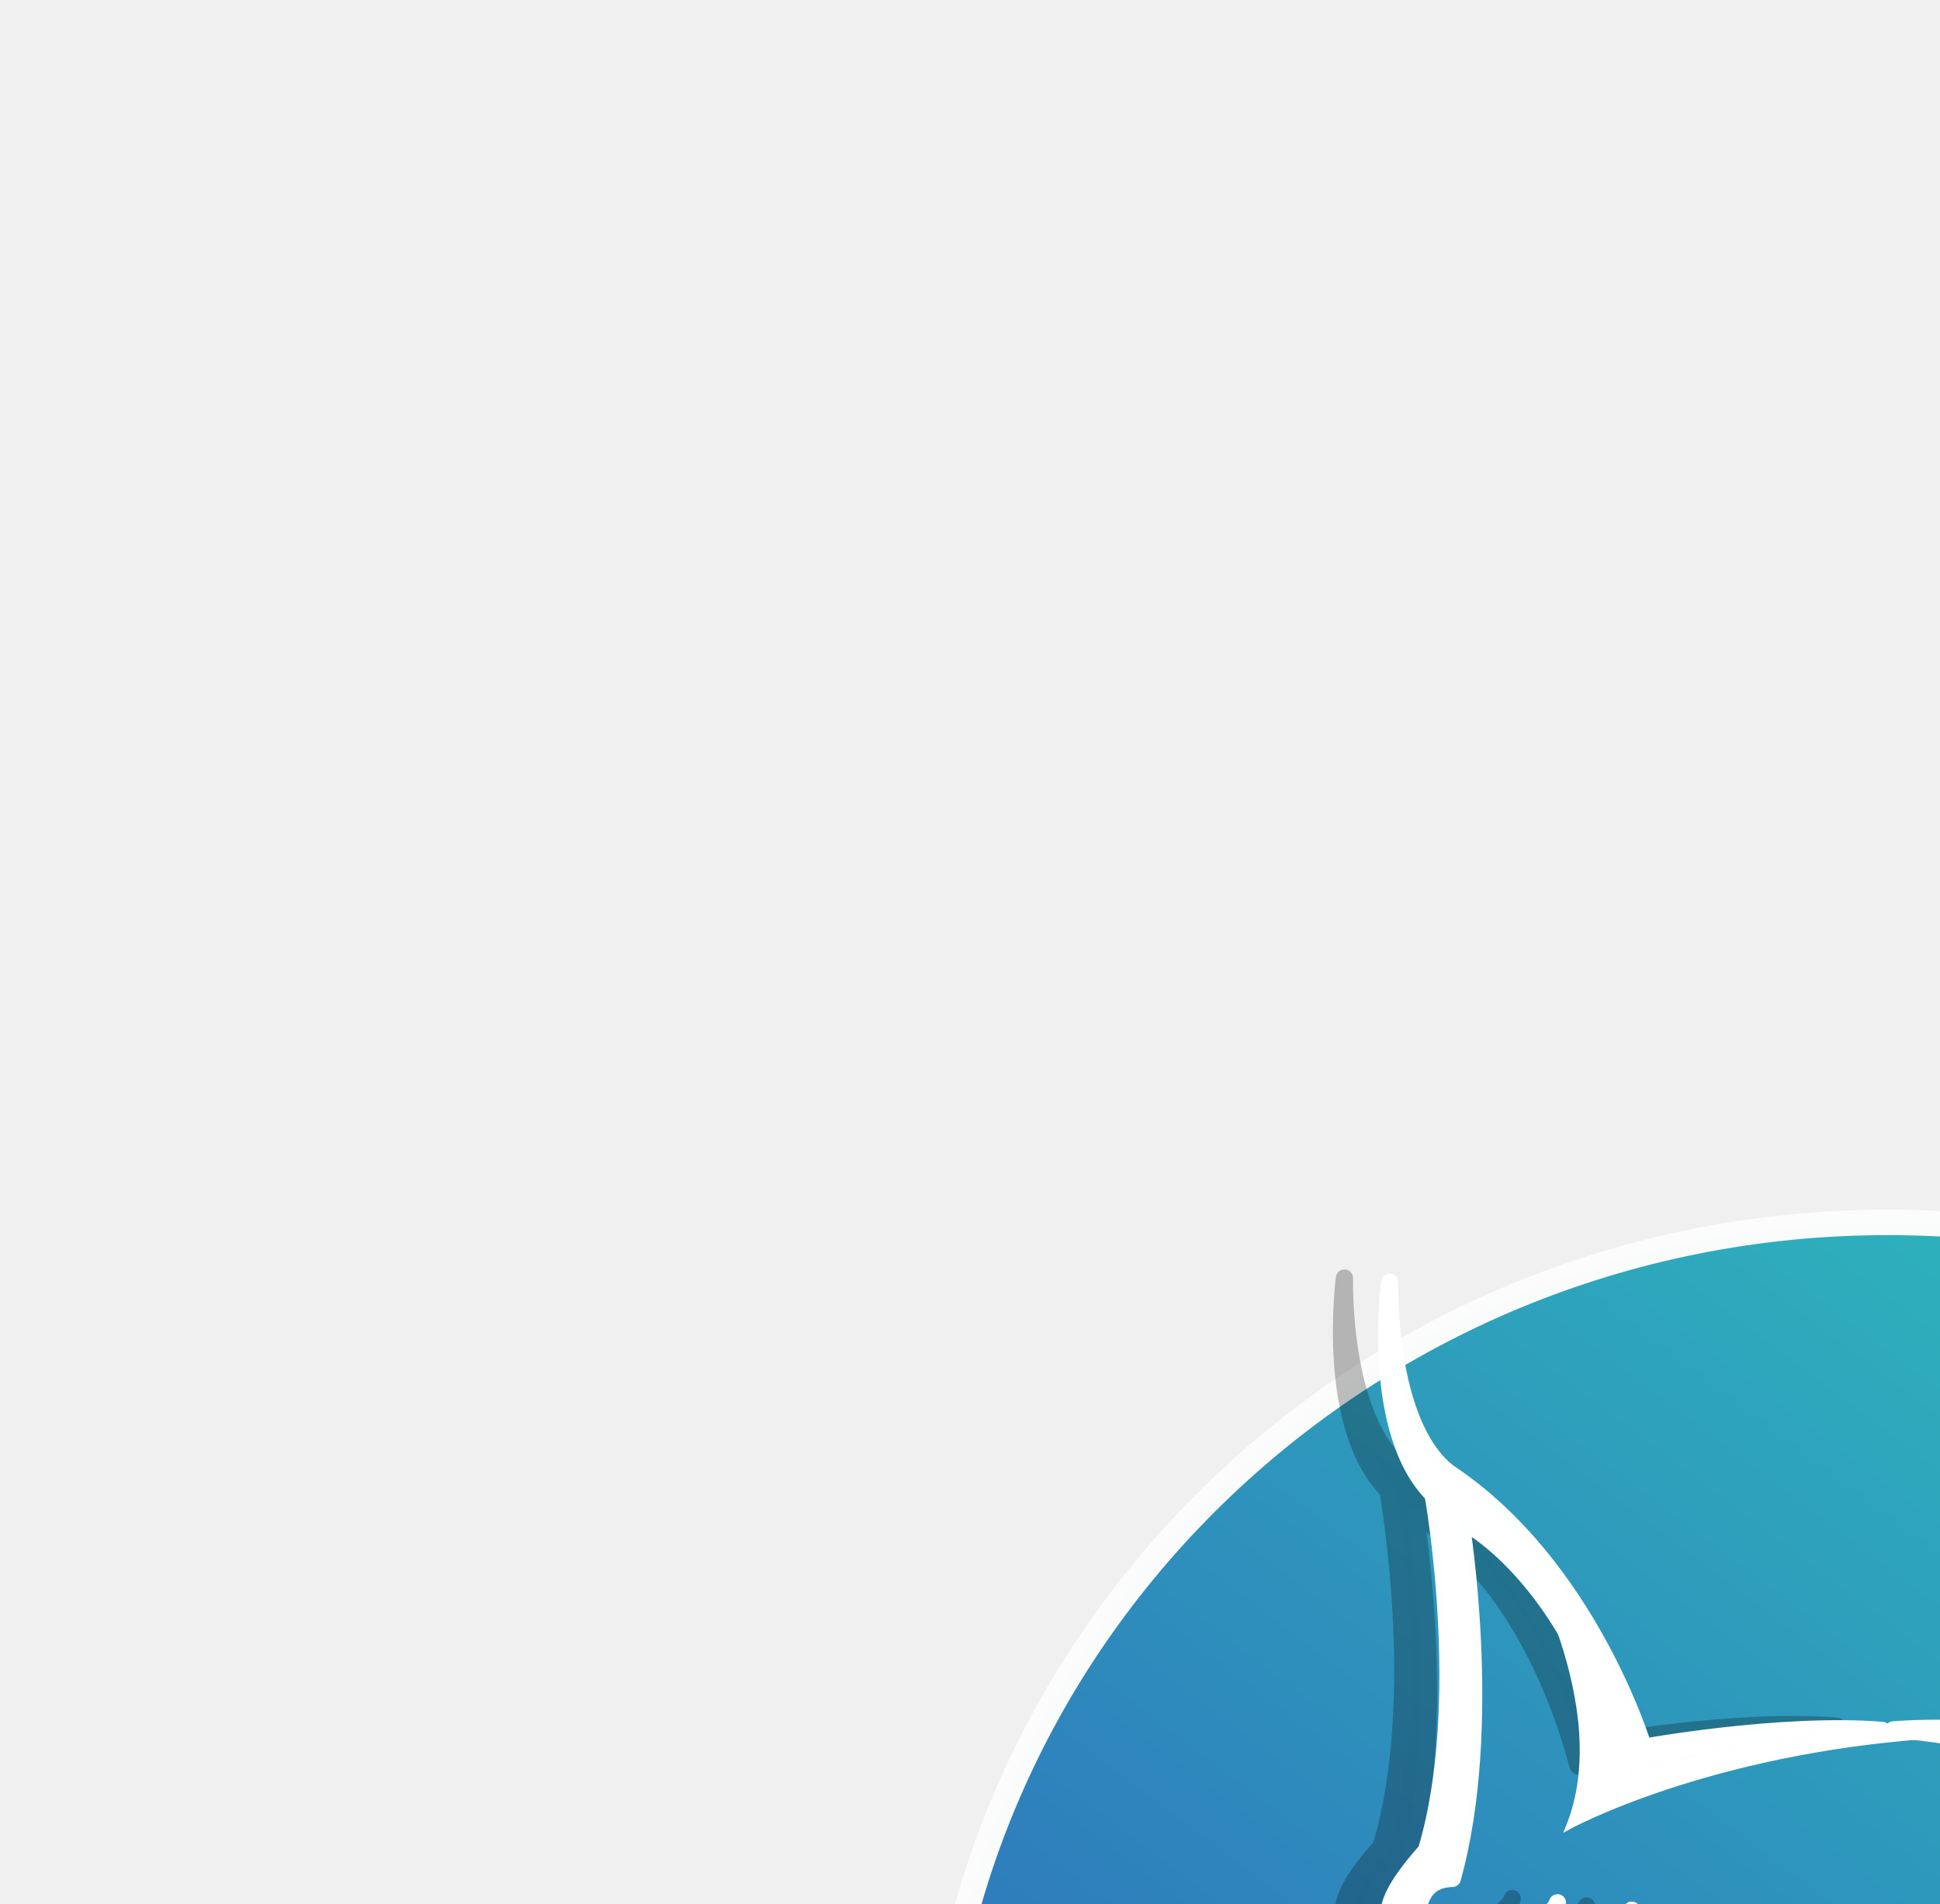
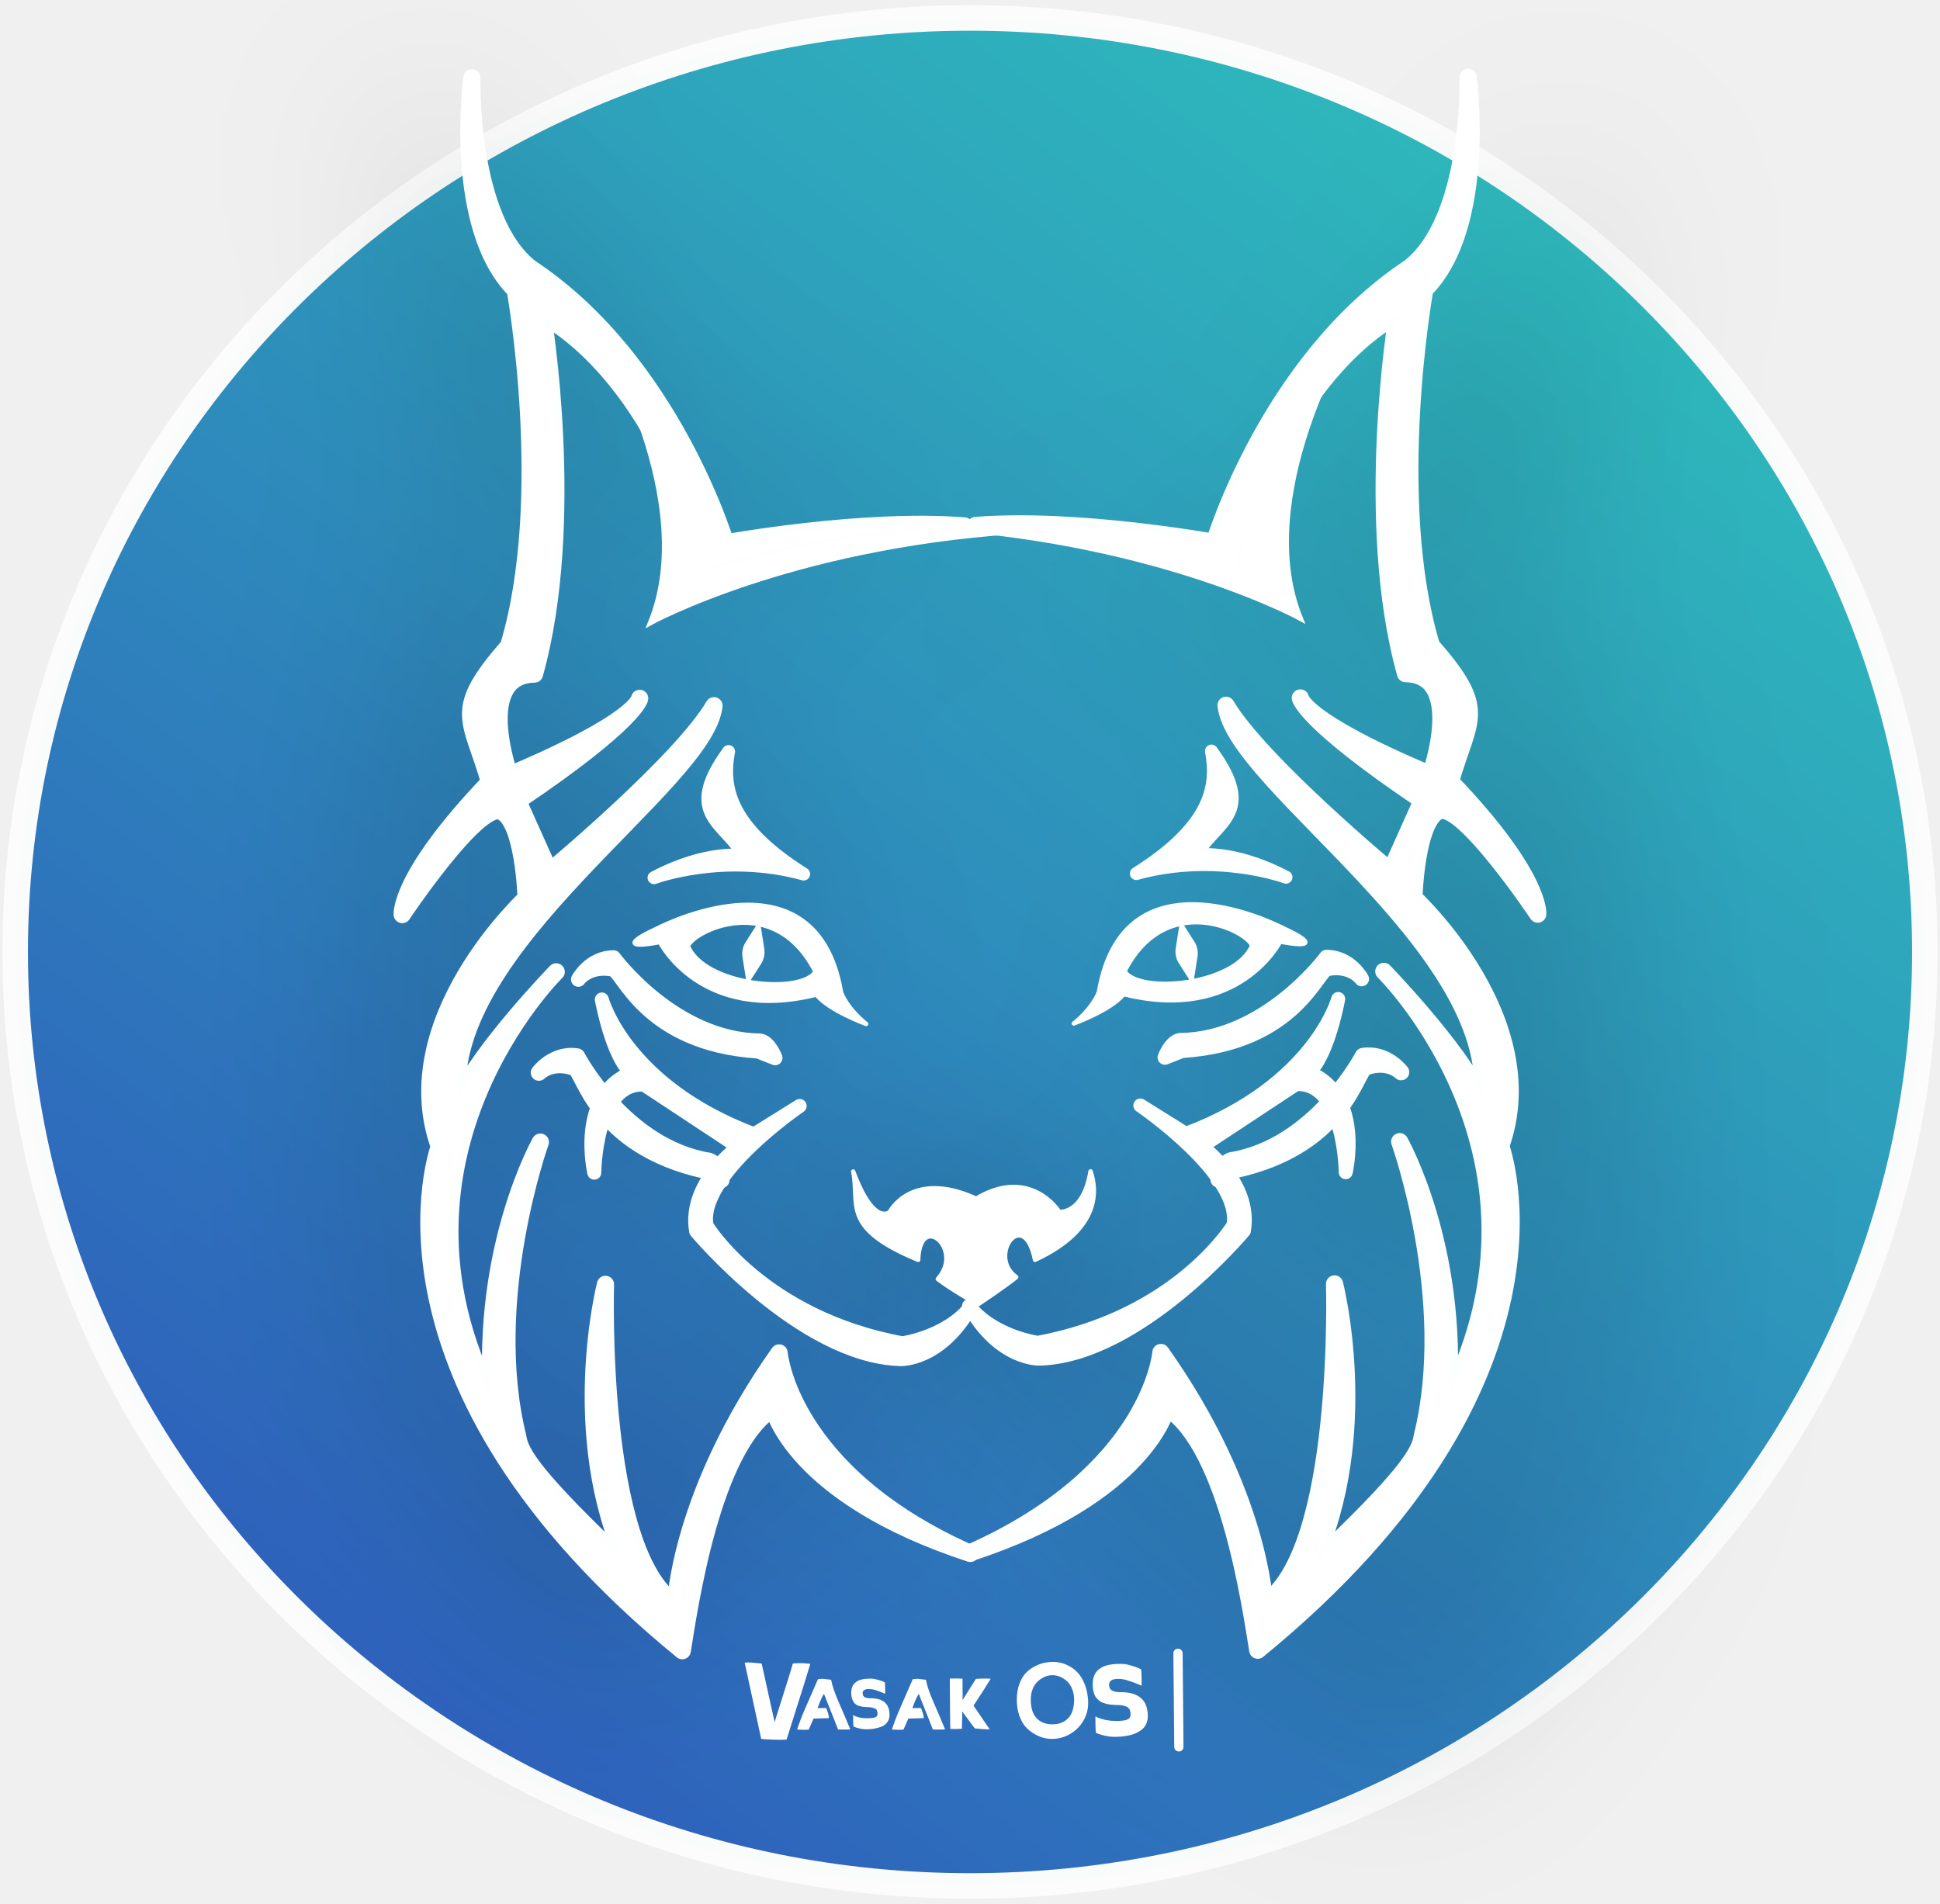
<svg xmlns="http://www.w3.org/2000/svg" xmlns:xlink="http://www.w3.org/1999/xlink" id="svg8" width="460.904" height="452.391" version="1.1" viewBox="0 0 121.948 119.695">
  <defs id="defs2">
    <linearGradient id="linearGradient5028">
      <stop style="stop-color:#2e61bc;stop-opacity:1" id="stop5024" offset="0" />
      <stop style="stop-color:#2eb9bc;stop-opacity:1" id="stop5026" offset="1" />
    </linearGradient>
+     <rect id="rect72825" width="335.444" height="84.012" x="52.944" y="402.238" />
+     <rect id="rect44157" width="120.305" height="351.313" x="277.341" y="91.948" />
    <clipPath id="clipPath3839" clipPathUnits="userSpaceOnUse">
      <path style="display:inline;fill:none;stroke:#000;stroke-width:.265px;stroke-linecap:butt;stroke-linejoin:miter;stroke-opacity:1" id="path3841" d="m 110.239,142.380 c 0.561,0.801 3.073,0.400 3.073,0.400 -2.193,-0.591 -2.472,-3.107 -2.472,-3.107 0,0 -1.162,1.904 -0.601,2.706 z" clip-path="none" />
    </clipPath>
+     <filter style="color-interpolation-filters:sRGB" id="filter64520" width="1.669" height="1.297" x="-.339" y="-.149">
+       <feGaussianBlur id="feGaussianBlur64522" stdDeviation="6.016" />
+     </filter>
+     <filter style="color-interpolation-filters:sRGB" id="filter64520-8" width="1.72" height="1.32" x="-.365" y="-.16">
+       <feGaussianBlur id="feGaussianBlur64522-5" stdDeviation="6.486" />
+     </filter>
    <linearGradient id="linearGradient5030" x1="80.03" x2="151.862" y1="180.776" y2="85.265" gradientUnits="userSpaceOnUse" xlink:href="#linearGradient5028" />
  </defs>
-   <g id="layer2" style="display:inline">
+   <g id="layer2" style="display:inline" transform="translate(-57.693,-75.721)">
    <ellipse style="display:inline;fill:url(#linearGradient5030);fill-opacity:1;stroke:#fcfcfc;stroke-width:1.602;stroke-miterlimit:4;stroke-dasharray:none;stroke-opacity:.989" id="path3704-7" cx="118.668" cy="135.569" rx="60.018" ry="58.719" />
  </g>
-   <g id="layer1" style="display:inline">
+   <g id="layer1" style="display:inline" transform="translate(-57.693,-75.721)">
    <g id="g63875-6-7" style="display:inline;opacity:.267;fill:#000;fill-opacity:1;stroke:#030303;stroke-opacity:1;filter:url(#filter64520-8)" transform="matrix(-0.984,0,0,0.981,241.630,9.054)">
      <path style="fill:#000;fill-opacity:1;stroke:#030303;stroke-width:.281px;stroke-linecap:round;stroke-linejoin:round;stroke-opacity:1" id="path3691-1-6" d="m 111.443,148.215 c 1.326,3.564 2.336,2.589 2.336,2.589 0,0 1.385,-2.744 5.518,-0.850 3.476,-2.096 5.304,0.850 5.304,0.850 0,0 1.538,0.171 2.001,-2.602 0.375,1.116 0.737,3.678 -3.547,5.672 -0.701,-3.493 -3.092,-0.251 -1.199,1.109 -0.773,0.628 -2.452,1.747 -2.452,1.747 0,0 -1.775,-1.009 -2.559,-1.629 1.721,-1.902 -1.154,-4.382 -1.252,-1.227 -4.952,-2.051 -3.721,-3.510 -4.149,-5.659 z" />
      <path style="display:inline;fill:#000;fill-opacity:1;stroke:#030303;stroke-width:.894;stroke-linecap:square;stroke-linejoin:round;stroke-miterlimit:4;stroke-dasharray:none;stroke-opacity:1" id="path18-3-5-3" d="m 118.965,156.864 c -1.544,1.967 -4.383,2.357 -4.383,2.357 -8.971,-1.659 -12.502,-7.533 -12.502,-7.533 -0.594,-3.214 5.944,-7.674 5.944,-7.674 l -2.905,1.818 c -8.254,-3.111 -9.729,-8.643 -9.729,-8.643 0,0 0.665,3.689 1.892,4.699 -3.544,1.434 -2.372,6.399 -2.372,6.399 0,0 0.052,-5.805 3.172,-5.644 l 6.024,3.990 c 0,0 -3.228,2.338 -2.692,5.407 0,0 6.667,7.999 13.035,8.194 0,0 2.556,0.122 4.517,-3.373 z" />
      <path style="display:inline;fill:#000;fill-opacity:1;stroke:#030303;stroke-width:.944;stroke-linecap:round;stroke-linejoin:round;stroke-miterlimit:4;stroke-dasharray:none;stroke-opacity:1" id="path52-7-8-8-9-6" d="m 106.456,140.931 c 0,0 -0.369,-0.992 -0.959,-1.091 -5.496,-0.047 -9.353,-5.328 -9.353,-5.328 -1.525,-0.001 -2.253,1.393 -2.253,1.393 0,0 0.659,-0.936 2.166,-0.659 0.649,0.03 2.023,4.786 9.303,5.254 z" />
      <path style="display:inline;fill:#000;fill-opacity:1;stroke:#030303;stroke-width:1.044;stroke-linecap:round;stroke-linejoin:round;stroke-miterlimit:4;stroke-dasharray:none;stroke-opacity:1" id="path52-7-8-6-2-6" d="m 103.026,148.755 c 0,0 -0.214,-1.037 -0.782,-1.225 -5.425,-0.881 -8.435,-6.687 -8.435,-6.687 -1.507,-0.232 -2.438,1.035 -2.438,1.035 0,0 0.794,-0.824 2.241,-0.322 0.637,0.128 1.272,5.038 8.397,6.606 z" />
      <path style="display:inline;fill:#000;fill-opacity:1;stroke:#030303;stroke-width:.828;stroke-linecap:butt;stroke-linejoin:round;stroke-miterlimit:4;stroke-dasharray:none;stroke-opacity:1" id="path69-5-7-0" d="m 108.280,129.151 c -5.143,-1.419 -9.556,0.235 -9.556,0.235 3.403,-1.805 5.741,-1.414 5.741,-1.414 -1.202,-2.171 -3.928,-2.614 -0.981,-6.669 -0.395,2.143 -0.125,4.742 4.796,7.847 z" />
      <path style="display:inline;fill:#000;fill-opacity:1;stroke:#030303;stroke-width:1.1;stroke-linecap:round;stroke-linejoin:round;stroke-miterlimit:4;stroke-dasharray:none;stroke-opacity:1" id="path34-3-4-1" d="m 118.919,172.685 c -11.319,-3.716 -12.582,-9.304 -12.582,-9.304 -3.93,2.479 -5.389,12.948 -5.811,15.538 -21.085,-17.311 -15.514,-32.305 -15.514,-32.305 -2.900,-8.096 5.544,-15.916 5.544,-15.916 0,0 -0.142,-5.027 -1.639,-5.571 -1.497,-0.543 -6.273,6.624 -6.273,6.624 0,0 -0.249,-2.391 5.574,-8.495 -1.207,-4.185 -2.420,-4.534 1.219,-8.710 2.828,-9.446 0.426,-22.812 0.426,-22.812 -4.046,-4.072 -2.772,-13.602 -2.772,-13.602 0,0 -0.252,9.038 3.732,12.185 9.002,5.972 12.475,17.617 12.475,17.617 0,0 8.740,-1.600 15.247,-1.086 -7.985,0.049 -16.527,2.550 -16.527,2.550 C 98.550,96.582 91.622,93.385 91.622,93.385 c 0,0 2.190,13.228 -0.533,22.954 -3.865,0.067 -1.599,6.470 -1.599,6.470 8.242,-3.483 8.317,-4.911 8.317,-4.911 0,0 -0.190,1.434 -7.783,6.565 l 2.025,4.534 c 0,0 8.364,-6.988 10.502,-10.626 -0.530,5.024 -17.302,15.345 -16.367,25.221 1.574,-3.301 6.291,-8.170 6.291,-8.170 0,0 -11.989,11.815 -4.105,27.393 -0.712,-9.756 3.092,-16.483 3.092,-16.483 0,0 -3.609,10.115 -1.439,18.892 0.134,1.028 1.057,2.602 6.984,8.218 -3.857,-8.344 -1.386,-17.994 -1.386,-17.994 0,0 -0.526,17.145 4.478,20.450 0,0 0.257,-7.059 6.610,-16.058 0,0 0.607,7.679 12.209,12.846 z" />
-       <g id="g25360-7-0" style="fill:#000;fill-opacity:1;stroke:#030303;stroke-opacity:1">
+       <g id="g25360-7-0" transform="translate(0.269,-7.050)" style="fill:#000;fill-opacity:1;stroke:#030303;stroke-opacity:1">
        <path style="display:inline;fill:#000;fill-opacity:1;stroke:#030303;stroke-width:.281px;stroke-linecap:round;stroke-linejoin:round;stroke-opacity:1" id="path3864-8-4-6" d="m 103.428,138.258 c 2.882,-0.322 6.157,0.518 7.010,5.574 0.472,1.143 1.600,1.997 1.600,1.997 0,0 -2.395,-0.874 -3.181,-1.880 -7.396,1.853 -9.997,-3.367 -9.997,-3.367 -2.011,0.386 -2.203,0.068 -0.213,-0.849 0,0 2.237,-1.190 4.781,-1.475 z m -2.778,2.583 c 1.068,2.565 7.225,3.118 8.153,1.645 -2.637,-5.184 -7.797,-2.627 -8.153,-1.645 z" clip-path="none" />
+         <rect style="opacity:1;fill:#000;fill-opacity:1;fill-rule:evenodd;stroke:#030303;stroke-width:.507;stroke-linecap:round;stroke-linejoin:round;stroke-miterlimit:4;stroke-dasharray:none;stroke-dashoffset:11.55;stroke-opacity:1;paint-order:stroke markers fill" id="rect24571-6-5" width="1.89" height="1.703" x="248.241" y="-125.308" ry=".202" transform="matrix(0.153,0.988,-0.536,0.843,0,0)" />
      </g>
    </g>
    <g id="g63875-6" style="display:inline;opacity:.254;fill:#000;fill-opacity:1;stroke:#030303;stroke-opacity:1;filter:url(#filter64520)" transform="matrix(0.984,0,0,0.981,-1.185,3.703)">
      <path style="fill:#000;fill-opacity:1;stroke:#030303;stroke-width:.281px;stroke-linecap:round;stroke-linejoin:round;stroke-opacity:1" id="path3691-1" d="m 111.443,148.215 c 1.326,3.564 2.336,2.589 2.336,2.589 0,0 1.385,-2.744 5.518,-0.850 3.476,-2.096 5.304,0.850 5.304,0.850 0,0 1.538,0.171 2.001,-2.602 0.375,1.116 0.737,3.678 -3.547,5.672 -0.701,-3.493 -3.092,-0.251 -1.199,1.109 -0.773,0.628 -2.452,1.747 -2.452,1.747 0,0 -1.775,-1.009 -2.559,-1.629 1.721,-1.902 -1.154,-4.382 -1.252,-1.227 -4.952,-2.051 -3.721,-3.510 -4.149,-5.659 z" />
      <path style="display:inline;fill:#000;fill-opacity:1;stroke:#030303;stroke-width:.894;stroke-linecap:square;stroke-linejoin:round;stroke-miterlimit:4;stroke-dasharray:none;stroke-opacity:1" id="path18-3-5" d="m 118.965,156.864 c -1.544,1.967 -4.383,2.357 -4.383,2.357 -8.971,-1.659 -12.502,-7.533 -12.502,-7.533 -0.594,-3.214 5.944,-7.674 5.944,-7.674 l -2.905,1.818 c -8.254,-3.111 -9.729,-8.643 -9.729,-8.643 0,0 0.665,3.689 1.892,4.699 -3.544,1.434 -2.372,6.399 -2.372,6.399 0,0 0.052,-5.805 3.172,-5.644 l 6.024,3.990 c 0,0 -3.228,2.338 -2.692,5.407 0,0 6.667,7.999 13.035,8.194 0,0 2.556,0.122 4.517,-3.373 z" />
      <path style="display:inline;fill:#000;fill-opacity:1;stroke:#030303;stroke-width:.944;stroke-linecap:round;stroke-linejoin:round;stroke-miterlimit:4;stroke-dasharray:none;stroke-opacity:1" id="path52-7-8-8-9" d="m 106.456,140.931 c 0,0 -0.369,-0.992 -0.959,-1.091 -5.496,-0.047 -9.353,-5.328 -9.353,-5.328 -1.525,-0.001 -2.253,1.393 -2.253,1.393 0,0 0.659,-0.936 2.166,-0.659 0.649,0.03 2.023,4.786 9.303,5.254 z" />
      <path style="display:inline;fill:#000;fill-opacity:1;stroke:#030303;stroke-width:1.044;stroke-linecap:round;stroke-linejoin:round;stroke-miterlimit:4;stroke-dasharray:none;stroke-opacity:1" id="path52-7-8-6-2" d="m 103.026,148.755 c 0,0 -0.214,-1.037 -0.782,-1.225 -5.425,-0.881 -8.435,-6.687 -8.435,-6.687 -1.507,-0.232 -2.438,1.035 -2.438,1.035 0,0 0.794,-0.824 2.241,-0.322 0.637,0.128 1.272,5.038 8.397,6.606 z" />
      <path style="display:inline;fill:#000;fill-opacity:1;stroke:#030303;stroke-width:.828;stroke-linecap:butt;stroke-linejoin:round;stroke-miterlimit:4;stroke-dasharray:none;stroke-opacity:1" id="path69-5-7" d="m 108.280,129.151 c -5.143,-1.419 -9.556,0.235 -9.556,0.235 3.403,-1.805 5.741,-1.414 5.741,-1.414 -1.202,-2.171 -3.928,-2.614 -0.981,-6.669 -0.395,2.143 -0.125,4.742 4.796,7.847 z" />
      <path style="display:inline;fill:#000;fill-opacity:1;stroke:#030303;stroke-width:1.1;stroke-linecap:round;stroke-linejoin:round;stroke-miterlimit:4;stroke-dasharray:none;stroke-opacity:1" id="path34-3-4" d="m 118.919,172.685 c -11.319,-3.716 -12.582,-9.304 -12.582,-9.304 -3.93,2.479 -5.389,12.948 -5.811,15.538 -21.085,-17.311 -15.514,-32.305 -15.514,-32.305 -2.900,-8.096 5.544,-15.916 5.544,-15.916 0,0 -0.142,-5.027 -1.639,-5.571 -1.497,-0.543 -6.273,6.624 -6.273,6.624 0,0 -0.249,-2.391 5.574,-8.495 -1.207,-4.185 -2.420,-4.534 1.219,-8.710 2.828,-9.446 0.426,-22.812 0.426,-22.812 -4.046,-4.072 -2.772,-13.602 -2.772,-13.602 0,0 -0.252,9.038 3.732,12.185 9.002,5.972 12.475,17.617 12.475,17.617 0,0 8.740,-1.600 15.247,-1.086 -7.985,0.049 -16.527,2.550 -16.527,2.550 C 98.550,96.582 91.622,93.385 91.622,93.385 c 0,0 2.190,13.228 -0.533,22.954 -3.865,0.067 -1.599,6.470 -1.599,6.470 8.242,-3.483 8.317,-4.911 8.317,-4.911 0,0 -0.190,1.434 -7.783,6.565 l 2.025,4.534 c 0,0 8.364,-6.988 10.502,-10.626 -0.530,5.024 -17.302,15.345 -16.367,25.221 1.574,-3.301 6.291,-8.170 6.291,-8.170 0,0 -11.989,11.815 -4.105,27.393 -0.712,-9.756 3.092,-16.483 3.092,-16.483 0,0 -3.609,10.115 -1.439,18.892 0.134,1.028 1.057,2.602 6.984,8.218 -3.857,-8.344 -1.386,-17.994 -1.386,-17.994 0,0 -0.526,17.145 4.478,20.450 0,0 0.257,-7.059 6.610,-16.058 0,0 0.607,7.679 12.209,12.846 z" />
-       <g id="g25360-7" style="fill:#000;fill-opacity:1;stroke:#030303;stroke-opacity:1">
+       <g id="g25360-7" transform="translate(0.269,-7.050)" style="fill:#000;fill-opacity:1;stroke:#030303;stroke-opacity:1">
        <path style="display:inline;fill:#000;fill-opacity:1;stroke:#030303;stroke-width:.281px;stroke-linecap:round;stroke-linejoin:round;stroke-opacity:1" id="path3864-8-4" d="m 103.428,138.258 c 2.882,-0.322 6.157,0.518 7.010,5.574 0.472,1.143 1.600,1.997 1.600,1.997 0,0 -2.395,-0.874 -3.181,-1.880 -7.396,1.853 -9.997,-3.367 -9.997,-3.367 -2.011,0.386 -2.203,0.068 -0.213,-0.849 0,0 2.237,-1.190 4.781,-1.475 z m -2.778,2.583 c 1.068,2.565 7.225,3.118 8.153,1.645 -2.637,-5.184 -7.797,-2.627 -8.153,-1.645 z" clip-path="none" />
+         <rect style="opacity:1;fill:#000;fill-opacity:1;fill-rule:evenodd;stroke:#030303;stroke-width:.507;stroke-linecap:round;stroke-linejoin:round;stroke-miterlimit:4;stroke-dasharray:none;stroke-dashoffset:11.55;stroke-opacity:1;paint-order:stroke markers fill" id="rect24571-6" width="1.89" height="1.703" x="248.241" y="-125.308" ry=".202" transform="matrix(0.153,0.988,-0.536,0.843,0,0)" />
      </g>
    </g>
    <path style="display:inline;fill:#fff;stroke:#fff;stroke-width:.283px;stroke-linecap:butt;stroke-linejoin:miter;stroke-opacity:1" id="path86-5-3" d="m 116.561,108.887 c 14.250,0.971 22.906,5.744 22.906,5.744 -3.173,-7.702 3.138,-18.067 3.138,-18.067 -6.892,8.929 -6.827,14.917 -6.827,14.917 0,0 -10.065,-3.195 -19.217,-2.594 z" />
    <path style="display:inline;fill:#fff;stroke:#fff;stroke-width:.283px;stroke-linecap:butt;stroke-linejoin:miter;stroke-opacity:1" id="path86-5" d="m 121.456,109.161 c -14.250,0.971 -22.906,5.744 -22.906,5.744 3.173,-7.702 -3.138,-18.067 -3.138,-18.067 6.892,8.929 6.827,14.917 6.827,14.917 0,0 10.065,-3.195 19.217,-2.594 z" />
    <path style="fill:#fff;fill-opacity:1;stroke:#fff;stroke-width:.276px;stroke-linecap:round;stroke-linejoin:round;stroke-opacity:.989" id="path3691" d="m 111.325,149.374 c 1.305,3.497 2.300,2.540 2.300,2.540 0,0 1.363,-2.693 5.431,-0.834 3.421,-2.056 5.221,0.834 5.221,0.834 0,0 1.514,0.168 1.969,-2.553 0.370,1.095 0.725,3.609 -3.491,5.565 -0.690,-3.427 -3.044,-0.247 -1.180,1.089 -0.761,0.616 -2.414,1.714 -2.414,1.714 0,0 -1.748,-0.990 -2.518,-1.598 1.694,-1.866 -1.136,-4.300 -1.233,-1.204 -4.875,-2.013 -3.662,-3.444 -4.084,-5.553 z" />
    <path style="display:inline;fill:#fff;fill-opacity:1;stroke:#fff;stroke-width:.879;stroke-linecap:square;stroke-linejoin:round;stroke-miterlimit:4;stroke-dasharray:none;stroke-opacity:.989" id="path18-3" d="m 118.730,157.861 c -1.519,1.930 -4.315,2.313 -4.315,2.313 -8.831,-1.628 -12.306,-7.391 -12.306,-7.391 -0.585,-3.153 5.851,-7.530 5.851,-7.530 l -2.860,1.784 c -8.125,-3.053 -9.577,-8.480 -9.577,-8.480 0,0 0.654,3.620 1.862,4.610 -3.488,1.407 -2.335,6.279 -2.335,6.279 0,0 0.051,-5.695 3.122,-5.537 l 5.930,3.915 c 0,0 -3.177,2.294 -2.650,5.305 0,0 6.563,7.848 12.830,8.04 0,0 2.516,0.120 4.446,-3.309 z" />
    <path style="display:inline;fill:#fff;fill-opacity:1;stroke:#fff;stroke-width:.928;stroke-linecap:round;stroke-linejoin:round;stroke-miterlimit:4;stroke-dasharray:none;stroke-opacity:.989" id="path52-7-8-8" d="m 106.417,142.228 c 0,0 -0.363,-0.973 -0.944,-1.071 -5.410,-0.046 -9.206,-5.228 -9.206,-5.228 -1.501,-9.8e-4 -2.217,1.367 -2.217,1.367 0,0 0.649,-0.918 2.132,-0.646 0.639,0.029 1.991,4.696 9.157,5.155 z" />
    <path style="display:inline;fill:#fff;fill-opacity:1;stroke:#fff;stroke-width:1.025;stroke-linecap:round;stroke-linejoin:round;stroke-miterlimit:4;stroke-dasharray:none;stroke-opacity:.989" id="path52-7-8-6" d="m 103.041,149.904 c 0,0 -0.211,-1.017 -0.770,-1.201 -5.340,-0.865 -8.302,-6.561 -8.302,-6.561 -1.483,-0.228 -2.400,1.015 -2.400,1.015 0,0 0.781,-0.809 2.206,-0.316 0.627,0.125 1.252,4.943 8.265,6.482 z" />
    <path style="display:inline;fill:#fff;fill-opacity:1;stroke:#fff;stroke-width:.814;stroke-linecap:butt;stroke-linejoin:round;stroke-miterlimit:4;stroke-dasharray:none;stroke-opacity:.989" id="path69-5" d="m 108.212,130.670 c -5.063,-1.392 -9.407,0.231 -9.407,0.231 3.349,-1.770 5.651,-1.387 5.651,-1.387 -1.183,-2.130 -3.866,-2.565 -0.965,-6.543 -0.389,2.102 -0.123,4.653 4.721,7.699 z" />
    <path style="display:inline;fill:#fff;fill-opacity:1;stroke:#fff;stroke-width:1.081;stroke-linecap:round;stroke-linejoin:round;stroke-miterlimit:4;stroke-dasharray:none;stroke-opacity:.989" id="path34-3" d="m 118.684,173.383 c -11.142,-3.646 -12.384,-9.129 -12.384,-9.129 -3.868,2.433 -5.305,12.704 -5.720,15.245 C 79.824,162.515 85.308,147.803 85.308,147.803 c -2.854,-7.943 5.457,-15.616 5.457,-15.616 0,0 -0.140,-4.932 -1.613,-5.466 -1.473,-0.533 -6.174,6.499 -6.174,6.499 0,0 -0.245,-2.346 5.486,-8.334 -1.188,-4.106 -2.382,-4.448 1.199,-8.546 2.784,-9.268 0.419,-22.382 0.419,-22.382 -3.982,-3.996 -2.728,-13.345 -2.728,-13.345 0,0 -0.248,8.868 3.673,11.955 8.861,5.860 12.279,17.284 12.279,17.284 0,0 8.603,-1.569 15.008,-1.065 -7.860,0.048 -16.268,2.502 -16.268,2.502 C 98.635,98.714 91.815,95.578 91.815,95.578 c 0,0 2.156,12.979 -0.524,22.521 -3.805,0.065 -1.574,6.348 -1.574,6.348 8.113,-3.417 8.186,-4.819 8.186,-4.819 0,0 -0.187,1.407 -7.661,6.441 l 1.994,4.448 c 0,0 8.233,-6.856 10.338,-10.426 -0.522,4.929 -17.031,15.056 -16.110,24.745 1.550,-3.239 6.192,-8.016 6.192,-8.016 0,0 -11.801,11.593 -4.040,26.877 -0.701,-9.572 3.043,-16.172 3.043,-16.172 0,0 -3.552,9.925 -1.416,18.536 0.131,1.008 1.041,2.553 6.874,8.063 -3.796,-8.187 -1.364,-17.655 -1.364,-17.655 0,0 -0.518,16.822 4.408,20.065 0,0 0.253,-6.926 6.507,-15.755 0,0 0.598,7.534 12.017,12.604 z" />
    <g id="g25360" transform="matrix(0.984,0,0,0.981,1.895,-2.963)" style="fill:#fff;fill-opacity:1;stroke:#fff;stroke-opacity:.989">
      <path style="display:inline;fill:#fff;fill-opacity:1;stroke:#fff;stroke-width:.281px;stroke-linecap:round;stroke-linejoin:round;stroke-opacity:.989" id="path3864-8" d="m 103.428,138.258 c 2.882,-0.322 6.157,0.518 7.010,5.574 0.472,1.143 1.600,1.997 1.600,1.997 0,0 -2.395,-0.874 -3.181,-1.880 -7.396,1.853 -9.997,-3.367 -9.997,-3.367 -2.011,0.386 -2.203,0.068 -0.213,-0.849 0,0 2.237,-1.190 4.781,-1.475 z m -2.778,2.583 c 1.068,2.565 7.225,3.118 8.153,1.645 -2.637,-5.184 -7.797,-2.627 -8.153,-1.645 z" clip-path="none" />
+       <rect style="opacity:1;fill:#fff;fill-opacity:1;fill-rule:evenodd;stroke:#fff;stroke-width:.507;stroke-linecap:round;stroke-linejoin:round;stroke-miterlimit:4;stroke-dasharray:none;stroke-dashoffset:11.55;stroke-opacity:.989;paint-order:stroke markers fill" id="rect24571" width="1.89" height="1.703" x="248.241" y="-125.308" ry=".202" transform="matrix(0.153,0.988,-0.536,0.843,0,0)" />
    </g>
    <path style="display:inline;fill:#fff;fill-opacity:1;stroke:#fff;stroke-width:.879;stroke-linecap:square;stroke-linejoin:round;stroke-miterlimit:4;stroke-dasharray:none;stroke-opacity:.989" id="path18-3-2" d="m 118.605,157.831 c 1.519,1.930 4.315,2.313 4.315,2.313 8.831,-1.628 12.306,-7.391 12.306,-7.391 0.585,-3.153 -5.851,-7.530 -5.851,-7.530 l 2.860,1.784 c 8.125,-3.053 9.577,-8.480 9.577,-8.480 0,0 -0.654,3.620 -1.862,4.610 3.488,1.407 2.335,6.279 2.335,6.279 0,0 -0.051,-5.695 -3.122,-5.537 l -5.930,3.915 c 0,0 3.177,2.294 2.650,5.305 0,0 -6.563,7.848 -12.830,8.04 0,0 -2.516,0.120 -4.446,-3.309 z" />
    <path style="display:inline;fill:#fff;fill-opacity:1;stroke:#fff;stroke-width:.928;stroke-linecap:round;stroke-linejoin:round;stroke-miterlimit:4;stroke-dasharray:none;stroke-opacity:.989" id="path52-7-8-8-94" d="m 130.919,142.198 c 0,0 0.363,-0.973 0.944,-1.071 5.410,-0.046 9.206,-5.228 9.206,-5.228 1.501,-9.8e-4 2.217,1.367 2.217,1.367 0,0 -0.649,-0.918 -2.132,-0.646 -0.639,0.029 -1.991,4.696 -9.157,5.155 z" />
    <path style="display:inline;fill:#fff;fill-opacity:1;stroke:#fff;stroke-width:1.025;stroke-linecap:round;stroke-linejoin:round;stroke-miterlimit:4;stroke-dasharray:none;stroke-opacity:.989" id="path52-7-8-6-1" d="m 134.294,149.874 c 0,0 0.211,-1.017 0.770,-1.201 5.340,-0.865 8.302,-6.561 8.302,-6.561 1.483,-0.228 2.400,1.015 2.400,1.015 0,0 -0.781,-0.809 -2.206,-0.316 -0.627,0.125 -1.252,4.943 -8.265,6.482 z" />
    <path style="display:inline;fill:#fff;fill-opacity:1;stroke:#fff;stroke-width:.814;stroke-linecap:butt;stroke-linejoin:round;stroke-miterlimit:4;stroke-dasharray:none;stroke-opacity:.989" id="path69-5-3" d="m 129.123,130.640 c 5.063,-1.392 9.407,0.231 9.407,0.231 -3.349,-1.770 -5.651,-1.387 -5.651,-1.387 1.183,-2.130 3.866,-2.565 0.965,-6.543 0.389,2.102 0.123,4.653 -4.721,7.699 z" />
    <path style="display:inline;fill:#fff;fill-opacity:1;stroke:#fff;stroke-width:1.081;stroke-linecap:round;stroke-linejoin:round;stroke-miterlimit:4;stroke-dasharray:none;stroke-opacity:.989" id="path34-3-9" d="m 118.651,173.353 c 11.142,-3.646 12.384,-9.129 12.384,-9.129 3.868,2.433 5.305,12.704 5.720,15.245 20.755,-16.984 15.271,-31.696 15.271,-31.696 2.854,-7.943 -5.457,-15.616 -5.457,-15.616 0,0 0.140,-4.932 1.613,-5.466 1.473,-0.533 6.174,6.499 6.174,6.499 0,0 0.245,-2.346 -5.486,-8.334 1.188,-4.106 2.382,-4.448 -1.199,-8.546 -2.784,-9.268 -0.419,-22.382 -0.419,-22.382 3.982,-3.996 2.728,-13.345 2.728,-13.345 0,0 0.248,8.868 -3.673,11.955 -8.861,5.860 -12.279,17.284 -12.279,17.284 0,0 -8.603,-1.569 -15.008,-1.065 7.860,0.048 16.268,2.502 16.268,2.502 3.413,-12.572 10.233,-15.709 10.233,-15.709 0,0 -2.156,12.979 0.524,22.521 3.805,0.065 1.574,6.348 1.574,6.348 -8.113,-3.417 -8.186,-4.819 -8.186,-4.819 0,0 0.187,1.407 7.661,6.441 l -1.994,4.448 c 0,0 -8.233,-6.856 -10.338,-10.426 0.522,4.929 17.031,15.056 16.110,24.745 -1.550,-3.239 -6.192,-8.016 -6.192,-8.016 0,0 11.801,11.593 4.040,26.877 0.701,-9.572 -3.043,-16.172 -3.043,-16.172 0,0 3.552,9.925 1.416,18.536 -0.131,1.008 -1.041,2.553 -6.874,8.063 3.796,-8.187 1.364,-17.655 1.364,-17.655 0,0 0.518,16.822 -4.408,20.065 0,0 -0.253,-6.926 -6.507,-15.755 0,0 -0.598,7.534 -12.017,12.604 z" />
    <g id="g25360-8" transform="matrix(-0.984,0,0,0.981,235.440,-2.993)" style="fill:#fff;fill-opacity:1;stroke:#fff;stroke-opacity:.989">
      <path style="display:inline;fill:#fff;fill-opacity:1;stroke:#fff;stroke-width:.281px;stroke-linecap:round;stroke-linejoin:round;stroke-opacity:.989" id="path3864-8-2" d="m 103.428,138.258 c 2.882,-0.322 6.157,0.518 7.010,5.574 0.472,1.143 1.600,1.997 1.600,1.997 0,0 -2.395,-0.874 -3.181,-1.880 -7.396,1.853 -9.997,-3.367 -9.997,-3.367 -2.011,0.386 -2.203,0.068 -0.213,-0.849 0,0 2.237,-1.190 4.781,-1.475 z m -2.778,2.583 c 1.068,2.565 7.225,3.118 8.153,1.645 -2.637,-5.184 -7.797,-2.627 -8.153,-1.645 z" clip-path="none" />
+       <rect style="opacity:1;fill:#fff;fill-opacity:1;fill-rule:evenodd;stroke:#fff;stroke-width:.507;stroke-linecap:round;stroke-linejoin:round;stroke-miterlimit:4;stroke-dasharray:none;stroke-dashoffset:11.55;stroke-opacity:.989;paint-order:stroke markers fill" id="rect24571-4" width="1.89" height="1.703" x="248.241" y="-125.308" ry=".202" transform="matrix(0.153,0.988,-0.536,0.843,0,0)" />
    </g>
    <g id="text72823" aria-label="Vasak OS" transform="matrix(0.127,0,0,0.126,97.822,128.699)" style="font-size:40px;white-space:pre;fill:#fff">
      <path d="m 60.783,447.198 -8.16,-38 q 0.52,-0.16 1.92,-0.16 1.44,0 6.48,0.56 l 6.4,29.24 q 0.04,-0.16 2.2,-7.08 2.2,-6.92 4.36,-13.92 2.16,-7 2.44,-8.2 0.76,-0.24 3.4,-0.24 h 1.48 l 3.8,0.32 q -0.52,2.08 -11.76,37.84 -1.2,0.08 -3.28,0.08 -0.84,0 -3.72,-0.08 -2.52,-0.08 -3.8,-0.2 -1.24,-0.12 -1.76,-0.16 z" style="-inkscape-font-specification:Chailce-Noggin" id="path698" />
      <path d="m 88.703,431.838 q 0,0 4.12,-0.08 0.24,0.12 0.84,1.92 0.6,1.8 0.68,3.12 -0.28,0.08 -1.44,0.08 -1.4,0 -6.2,0.16 0,0 -2.4,5.52 -1.84,0.08 -1.96,0.08 h -0.92 q -2.88,-0.12 -2.88,-0.12 1.72,-5.24 3.92,-10.28 6.44,-14.88 6.44,-14.88 1.72,-0.16 2.4,-0.16 l 4.08,0.48 q 0.88,4.64 4,11.72 1.399,3.16 2.759,6.44 1.36,3.24 2.04,4.92 l 0.68,1.68 q -0.4,0.08 -2.48,0.08 h -3.559 q -0.16,-0.56 -1.92,-5 -1.72,-4.44 -3.4,-8.6 l -1.64,-4.2 q -1.28,1.8 -3,6.68 0,0.08 -0.08,0.24 -0.08,0.12 -0.08,0.2 z" style="-inkscape-font-specification:Chailce-Noggin" id="path700" />
      <path d="m 115.023,426.918 q 9.28,0 9.28,8.32 0,2.24 -1.24,3.8 -1.2,1.56 -3.16,2.2 -1.96,0.68 -3.6,0.92 -1.6,0.24 -3.28,0.24 h -0.64 q -1.36,-0.04 -2.84,-0.4 -1.48,-0.32 -2.28,-0.68 l -0.8,-0.32 q -0.16,-1 -0.16,-3.28 v -2.4 q 2.48,1.48 6.4,1.56 h 0.72 q 2.68,0 3.8,-0.44 1.12,-0.48 1.12,-1.56 0,-0.64 0,-0.84 0,-0.2 -0.2,-0.8 -0.2,-0.64 -0.56,-0.92 -0.36,-0.28 -1.2,-0.56 -0.8,-0.32 -1.96,-0.36 -1.76,-0.08 -2.72,-0.16 -0.96,-0.08 -2.36,-0.48 -1.4,-0.44 -2.16,-1.16 -0.72,-0.72 -1.28,-2.08 -0.56,-1.4 -0.56,-3.4 0,-7 9.2,-7 h 0.76 q 1.36,0.04 3,0.52 1.68,0.44 2.68,0.88 l 1,0.48 q 0.16,1 0.16,3.28 v 2.4 q -2.44,-1.12 -5.2,-1.96 -1.36,-0.4 -2.8,-0.4 -3.16,0 -3.16,2 0,1.52 1.08,2.08 1.08,0.52 2.96,0.52 z" style="-inkscape-font-specification:Chailce-Noggin" id="path702" />
      <path d="m 135.623,431.838 q 0,0 4.12,-0.08 0.24,0.12 0.84,1.92 0.6,1.8 0.68,3.12 -0.28,0.08 -1.44,0.08 -1.4,0 -6.2,0.16 0,0 -2.4,5.52 -1.84,0.08 -1.96,0.08 h -0.92 q -2.88,-0.12 -2.88,-0.12 1.72,-5.24 3.92,-10.28 6.44,-14.88 6.44,-14.88 1.72,-0.16 2.4,-0.16 l 4.08,0.48 q 0.88,4.64 4,11.72 1.4,3.16 2.76,6.44 1.36,3.24 2.04,4.92 l 0.68,1.68 q -0.4,0.08 -2.48,0.08 h -3.56 q -0.16,-0.56 -1.92,-5 -1.72,-4.44 -3.4,-8.6 l -1.64,-4.2 q -1.28,1.8 -3,6.68 0,0.08 -0.08,0.24 -0.08,0.12 -0.08,0.2 z" style="-inkscape-font-specification:Chailce-Noggin" id="path704" />
      <path d="m 160.343,433.558 q -0.24,8.56 -0.24,8.56 -0.2,0 -0.72,0.04 -0.48,0.04 -1.52,0.08 h -3.48 q -0.04,-1.68 -0.12,-7.8 -0.04,-6.12 -0.08,-11.6 -0.04,-5.52 -0.04,-5.76 l 2.68,-0.04 q 0,0 0.84,0 l 2.76,0.12 q 0.04,2.44 0.04,6.2 v 4.44 l 6.6,-10.56 q 2.48,-0.16 4.72,-0.16 1,0 1.64,0.04 0.64,0.04 0.8,0.08 l 0.12,0.04 q -3.56,5.92 -8.12,12.8 -0.24,0.4 -0.36,0.56 0.88,1.28 2.88,4.24 2,2.96 3.56,5.28 1.6,2.32 1.6,2.32 -0.4,0.08 -3.72,-0.16 -3.32,-0.24 -3.68,-0.32 -0.36,-0.48 -1.56,-2.12 -1.16,-1.6 -2.36,-3.2 -1.2,-1.64 -2.24,-3.08 z" style="-inkscape-font-specification:Chailce-Noggin" id="path706" />
      <path d="m 205.103,408.758 q 1.92,0 3.84,0.44 1.96,0.4 4.32,1.68 2.36,1.28 4.2,3.28 1.88,1.96 3.32,5.48 1.44,3.48 1.8,8 0.04,0.52 0.04,1.6 0,4.96 -2.48,9.08 -2.48,4.12 -6.52,6.44 -4.04,2.36 -8.68,2.44 h -0.24 q -1.92,0 -4.04,-0.52 -2.08,-0.48 -4.52,-1.88 -2.44,-1.4 -4.36,-3.48 -1.92,-2.08 -3.2,-5.64 -1.28,-3.56 -1.28,-8.04 0,-4.52 1.32,-8.04 1.36,-3.52 3.32,-5.48 1.96,-2 4.48,-3.24 2.56,-1.28 4.64,-1.68 2.08,-0.44 4.04,-0.44 z m -0.28,31.16 q 5.04,0 7.92,-3.08 2.92,-3.08 2.92,-9.2 0,-3.08 -1.04,-5.52 -1,-2.44 -2.64,-3.84 -1.64,-1.44 -3.44,-2.16 -1.8,-0.72 -3.6,-0.72 -1.8,0 -3.6,0.72 -1.8,0.72 -3.44,2.16 -1.64,1.4 -2.68,3.84 -1,2.44 -1,5.52 0,6.08 2.84,9.2 2.88,3.08 7.76,3.08 z" style="-inkscape-font-specification:Chailce-Noggin" id="path708" />
      <path d="m 238.783,423.878 q 13.36,0 13.36,11.96 0,1.92 -0.64,3.48 -0.64,1.6 -1.68,2.64 -1.04,1.04 -2.52,1.84 -1.44,0.8 -2.88,1.24 -1.44,0.44 -3.12,0.68 -1.68,0.28 -2.92,0.36 -1.24,0.08 -2.48,0.08 h -0.92 q -1.92,-0.04 -4.08,-0.56 -2.12,-0.48 -3.28,-0.96 l -1.16,-0.48 q -0.24,-1.44 -0.24,-4.72 v -3.48 q 0.4,0.24 1.16,0.6 0.76,0.36 3.16,1 2.4,0.6 4.92,0.64 0.2,0 0.52,0.04 0.32,0 0.48,0 3.84,0 5.48,-0.68 1.64,-0.68 1.64,-2.2 0,-0.08 0,-0.24 0,-0.76 -0.04,-1.2 -0.04,-0.44 -0.32,-1.16 -0.28,-0.76 -0.84,-1.2 -0.56,-0.44 -1.68,-0.8 -1.12,-0.36 -2.76,-0.44 -1.4,-0.04 -2.16,-0.08 -0.76,-0.04 -2.08,-0.16 -1.28,-0.16 -2.04,-0.36 -0.76,-0.24 -1.84,-0.6 -1.04,-0.4 -1.68,-0.92 -0.6,-0.52 -1.32,-1.28 -0.68,-0.8 -1.08,-1.76 -0.36,-1 -0.64,-2.32 -0.24,-1.36 -0.24,-3 0,-10.08 13.24,-10.08 h 1.08 q 1.92,0.04 4.32,0.72 2.44,0.68 3.88,1.32 l 1.44,0.68 q 0.24,1.44 0.24,4.72 v 3.44 q -3.56,-1.6 -7.52,-2.8 -1.88,-0.6 -4.04,-0.6 -4.52,0 -4.52,2.88 0,1.16 0.44,1.96 0.48,0.76 1.36,1.16 0.88,0.36 1.8,0.52 0.96,0.12 2.2,0.12 z" style="-inkscape-font-specification:Chailce-Noggin" id="path710" />
    </g>
    <path style="fill:none;stroke:#fff;stroke-width:.581;stroke-linecap:round;stroke-linejoin:round;stroke-miterlimit:4;stroke-dasharray:none;stroke-opacity:1" id="path84516" d="m 131.742,179.663 0.055,5.884" />
  </g>
</svg>
